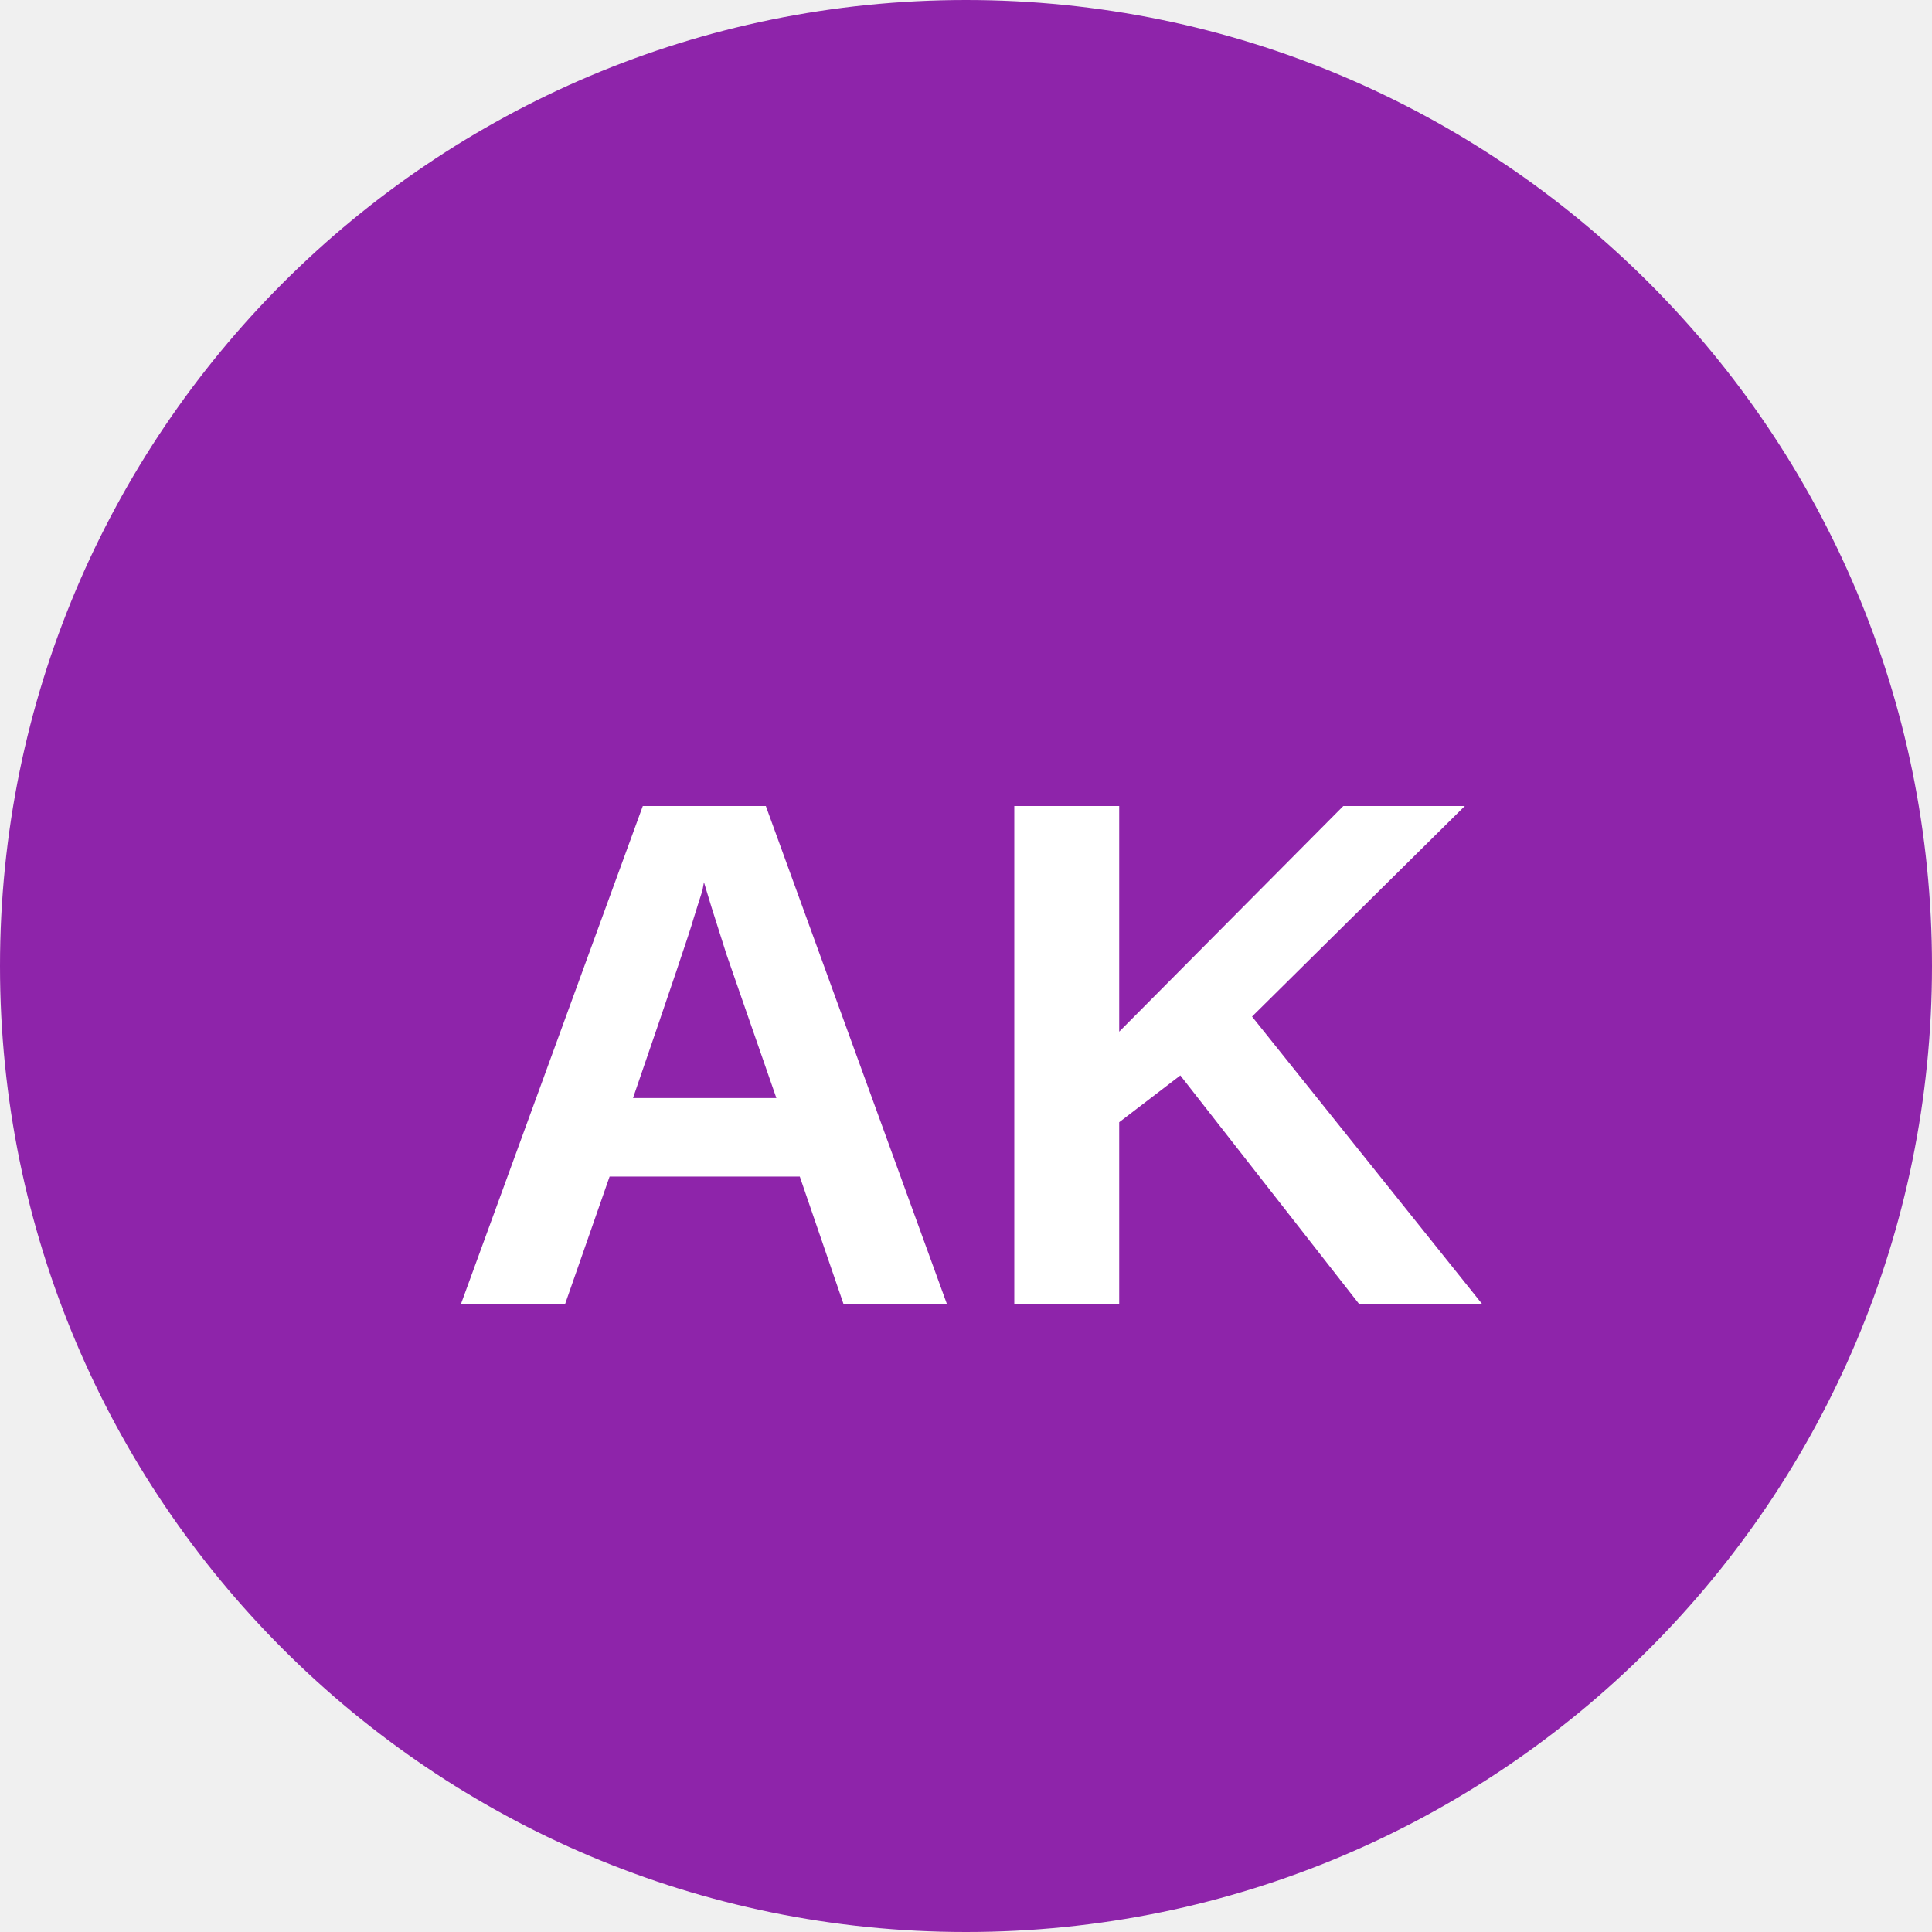
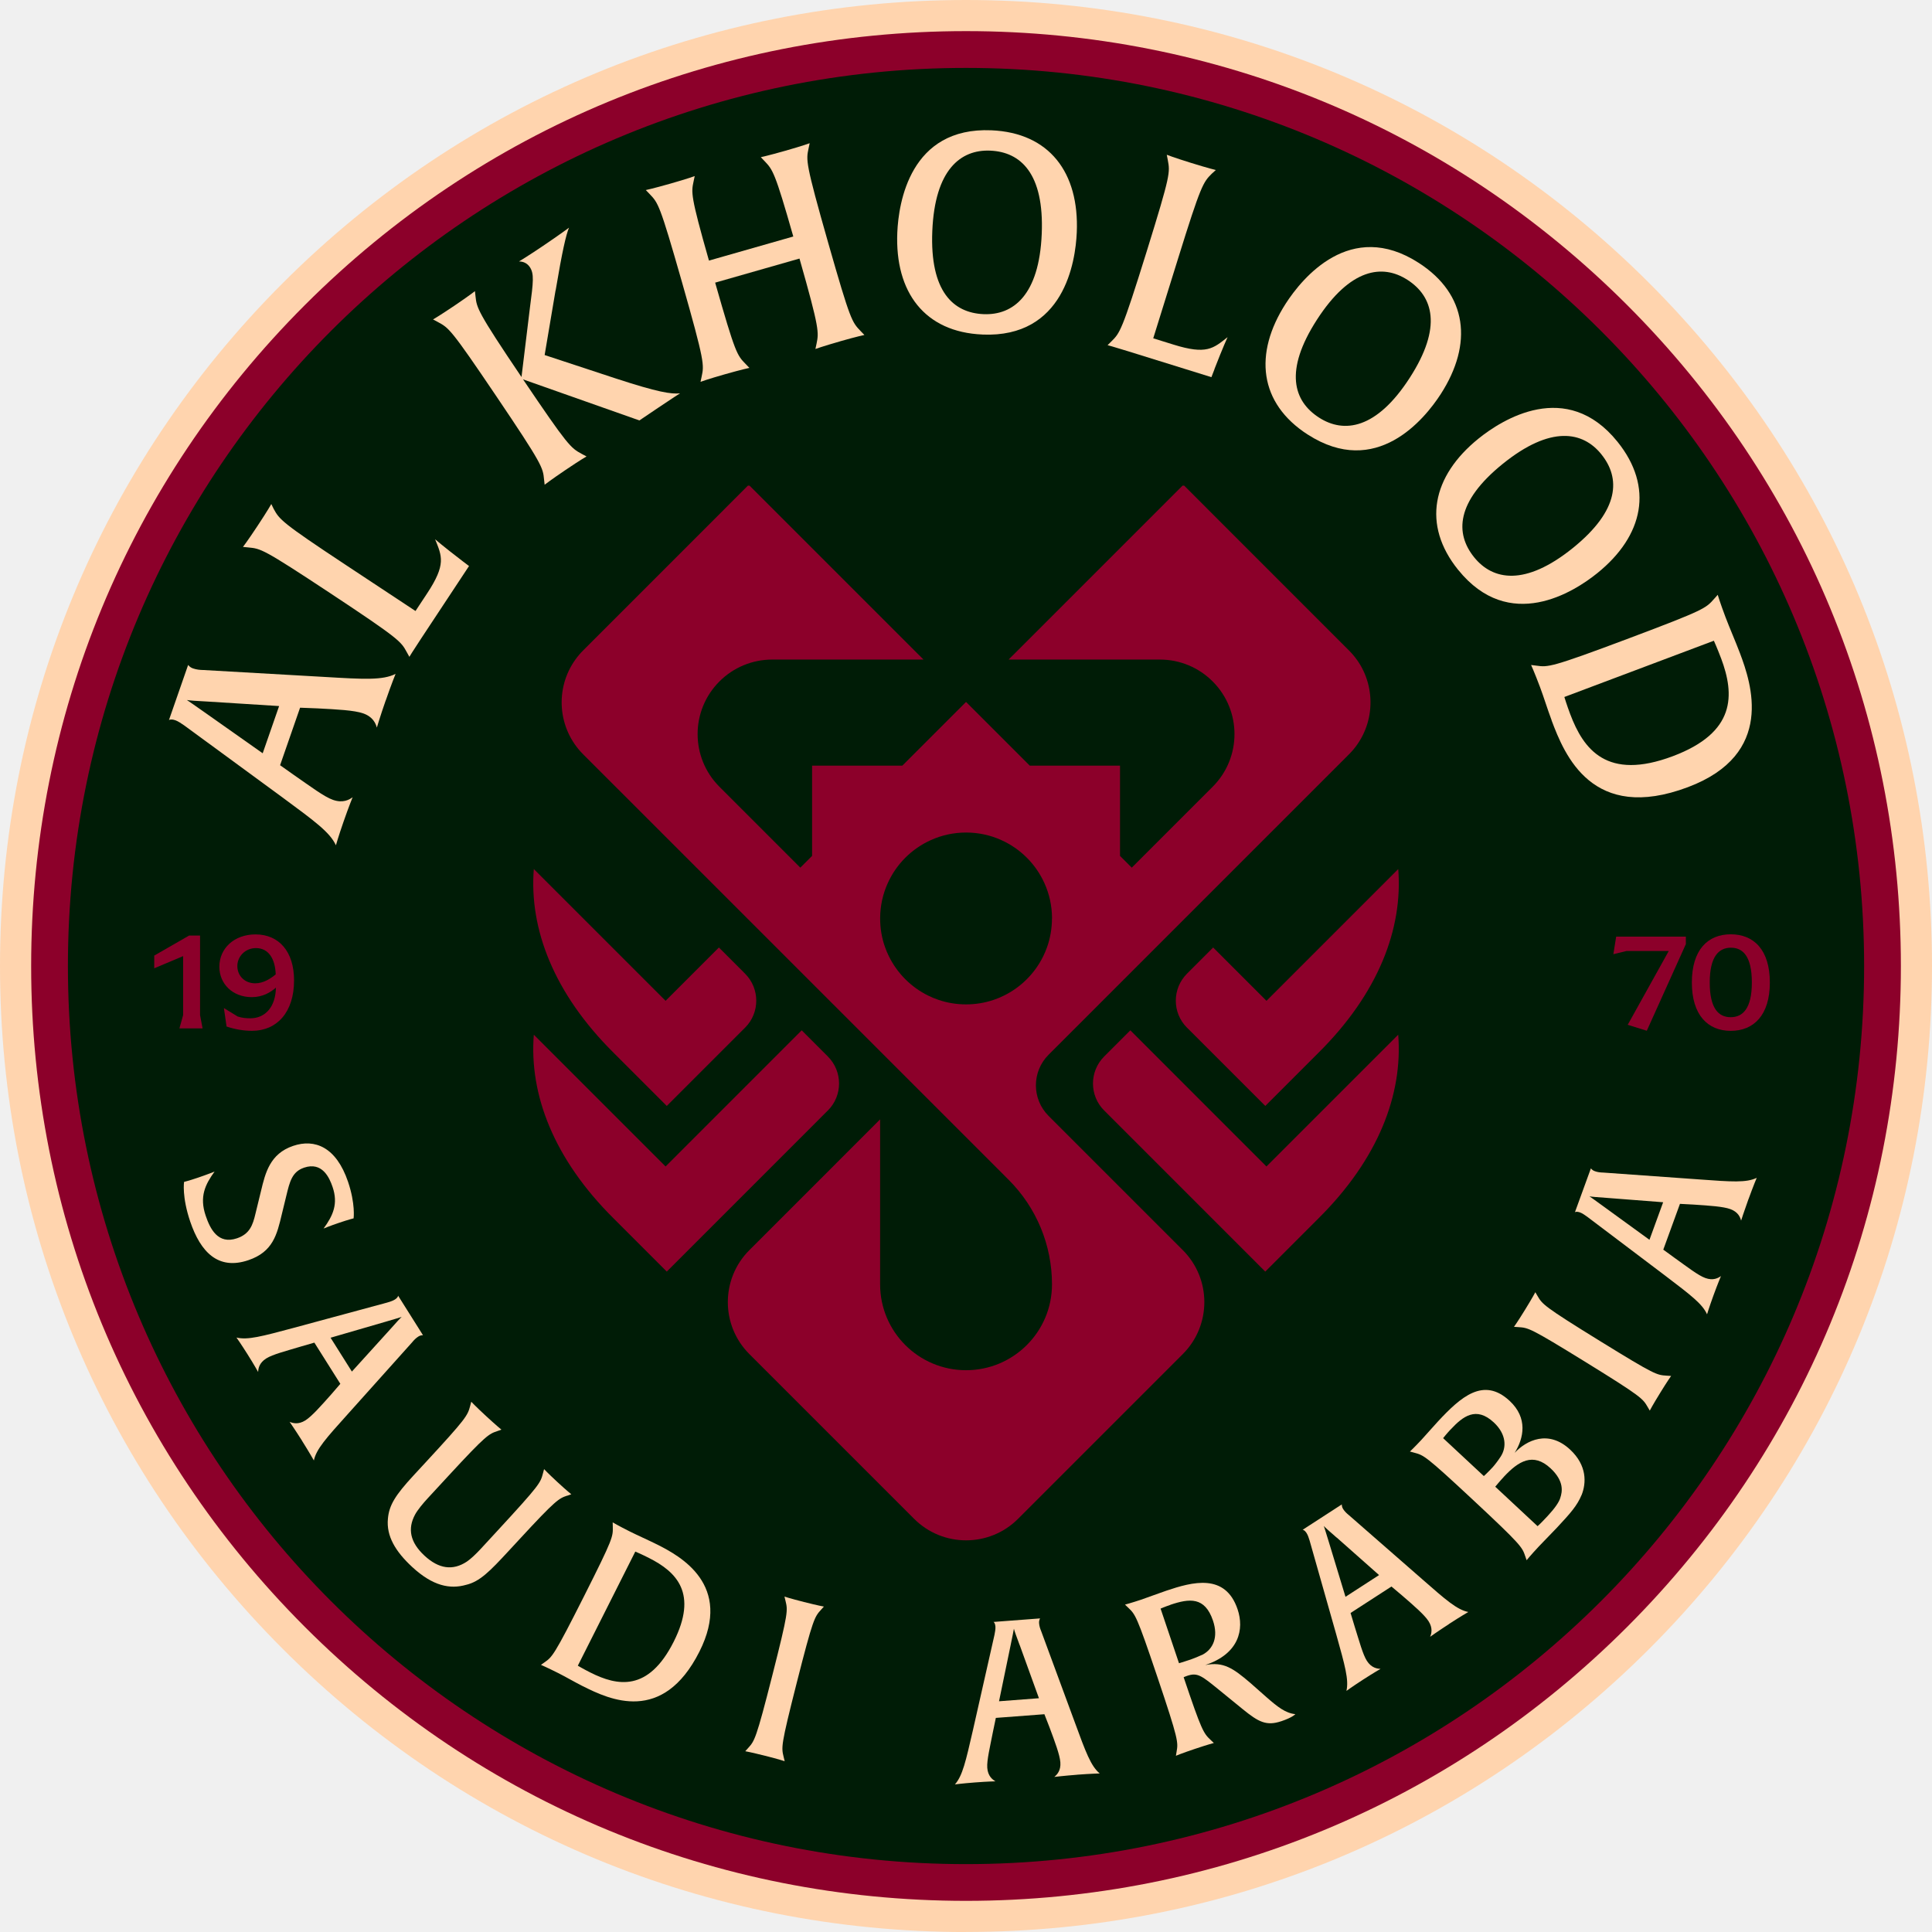
- <svg xmlns="http://www.w3.org/2000/svg" viewBox="0 0 40 40">
-   <circle cx="20" cy="20" r="20" fill="#8E24AA" />
-   <text x="20" y="27" font-family="Arial, sans-serif" font-size="15" font-weight="700" fill="#fff" text-anchor="middle">AK</text>
+ <svg xmlns="http://www.w3.org/2000/svg" viewBox="0 0 300 300" version="1.1" width="300" height="300">
+   <defs id="defs1">
+     <style id="style1">
+       .cls-1 {
+         fill: none;
+       }
+ 
+       .cls-2 {
+         fill: #8c002a;
+       }
+ 
+       .cls-3 {
+         fill: #001c06;
+       }
+ 
+       .cls-4 {
+         fill: #ffd4ae;
+       }
+     </style>
+   </defs>
+   <g id="g38" transform="matrix(0.5435866,0,0,0.5435866,-121.7906,-121.6003)">
+     <path class="cls-4" d="m 500,775.6 c -73.71,0 -143.01,-28.7 -195.12,-80.82 -52.13,-52.13 -80.83,-121.42 -80.83,-195.13 0,-73.71 28.7,-143.01 80.82,-195.13 C 357,252.4 426.29,223.7 500,223.7 c 73.71,0 143.01,28.7 195.12,80.82 52.12,52.12 80.82,121.42 80.82,195.12 0,73.7 -28.7,143.01 -80.82,195.12 C 643,746.87 573.7,775.58 500,775.58 Z" id="path1" style="display:inline" />
+     <path class="cls-2" d="m 500,766.69 c -71.33,0 -138.39,-27.78 -188.83,-78.22 -50.44,-50.44 -78.22,-117.49 -78.22,-188.83 0,-71.34 27.77,-138.39 78.22,-188.83 50.45,-50.44 117.49,-78.22 188.83,-78.22 71.34,0 138.39,27.78 188.83,78.22 50.44,50.44 78.22,117.5 78.22,188.83 0,71.33 -27.78,138.39 -78.22,188.83 -50.44,50.44 -117.5,78.22 -188.83,78.22 z" id="path2" style="display:inline" />
+     <circle class="cls-3" cx="500" cy="499.65" r="256.55" id="circle2" style="display:inline" />
+     <g id="g5" style="display:inline">
+       <path class="cls-2" d="m 611.61,412.12 c -0.65,-0.92 -1.39,-1.79 -2.21,-2.61 l -0.02,-0.02 -47.06,-47.07 h -0.46 l -23.67,23.67 -23.95,23.95 -2.08,2.07 h 43.24 c 5.64,0 11.06,2.24 15.05,6.24 4.16,4.16 6.24,9.6 6.24,15.05 0,5.45 -2.08,10.89 -6.24,15.05 l -8.9,8.9 -14.2,14.2 -3.36,-3.36 v -25.78 h -25.78 l -18.17,-18.17 -0.03,0.03 -0.03,-0.03 -18.17,18.17 h -25.78 v 25.78 l -3.36,3.36 -14.2,-14.2 -8.9,-8.9 c -4.16,-4.16 -6.24,-9.6 -6.24,-15.05 0,-5.45 2.08,-10.89 6.24,-15.05 3.99,-4 9.41,-6.24 15.05,-6.24 h 43.24 l -2.08,-2.07 -23.95,-23.95 -23.67,-23.67 h -0.46 l -47.06,47.07 -0.02,0.02 c -0.82,0.82 -1.56,1.7 -2.21,2.61 -5.89,8.2 -5.14,19.69 2.23,27.06 l 9.05,9.05 23.95,23.95 14.06,14.06 c 0.05,0.05 0.1,0.1 0.15,0.14 v 0 l 23.43,23.44 14.19,14.19 0.99,0.99 35.75,35.75 c 7.91,7.91 12.35,18.63 12.35,29.82 0,6.78 -2.75,12.92 -7.19,17.35 -4.44,4.44 -10.58,7.19 -17.36,7.19 -13.55,0 -24.55,-10.98 -24.55,-24.54 v -47.12 l -13.92,13.93 -14.7,14.7 -8.73,8.73 c -8.2,8.2 -8.2,21.5 0,29.69 l 47.06,47.06 c 4.1,4.1 9.47,6.15 14.85,6.15 5.38,0 10.75,-2.05 14.85,-6.15 l 47.06,-47.06 c 8.2,-8.2 8.2,-21.49 0,-29.69 l -38.35,-38.35 c -4.82,-4.82 -4.82,-12.64 0,-17.46 l 0.99,-0.99 14.19,-14.19 23.43,-23.43 v 0 l 0.15,-0.15 14.06,-14.06 23.95,-23.95 9.05,-9.05 c 7.36,-7.36 8.11,-18.85 2.23,-27.06 v 0 z m -87.06,73.95 c 0,2.86 -0.49,5.62 -1.39,8.17 -0.32,0.91 -0.69,1.78 -1.11,2.63 -2.39,4.88 -6.37,8.85 -11.24,11.24 -0.94,0.47 -1.92,0.87 -2.93,1.21 -2.47,0.84 -5.11,1.29 -7.87,1.29 -2.76,0 -5.4,-0.45 -7.87,-1.29 -1.01,-0.34 -1.99,-0.74 -2.93,-1.21 -4.88,-2.39 -8.85,-6.37 -11.24,-11.24 -0.42,-0.85 -0.79,-1.72 -1.11,-2.63 -0.91,-2.55 -1.39,-5.31 -1.39,-8.17 v -0.11 c 0.02,-3.54 0.78,-6.91 2.16,-9.95 2.45,-5.47 6.86,-9.88 12.33,-12.33 3.07,-1.39 6.47,-2.16 10.06,-2.16 3.59,0 7,0.77 10.06,2.16 5.47,2.45 9.88,6.86 12.33,12.33 1.38,3.04 2.14,6.41 2.16,9.95 v 0.11 z" id="path3" />
+       <path class="cls-2" d="m 460.53,540.92 -46.01,46.02 -15.18,-15.18 c -17.07,-16.93 -24.16,-35.4 -22.8,-52.49 l 37.64,37.64 v 0 l 38.88,-38.89 7.47,7.47 c 4.27,4.27 4.27,11.18 0,15.44 v 0 z" id="path4" />
+       <path class="cls-2" d="m 436.88,517.26 -22.36,22.36 -15.18,-15.18 c -17.07,-16.93 -24.16,-35.4 -22.8,-52.49 l 37.64,37.64 v 0 l 15.23,-15.23 7.47,7.47 c 4.27,4.27 4.27,11.18 0,15.44 v 0 z" id="path5" />
+       <path class="cls-2" d="m 539.47,540.92 46.01,46.02 15.18,-15.18 c 17.07,-16.93 24.16,-35.4 22.8,-52.49 l -37.64,37.64 v 0 l -38.88,-38.89 -7.47,7.47 c -4.27,4.27 -4.27,11.18 0,15.44 v 0 z" id="path6" />
+       <path class="cls-2" d="m 563.13,517.26 22.36,22.36 15.18,-15.18 c 17.07,-16.93 24.16,-35.4 22.8,-52.49 l -37.64,37.64 v 0 l -15.23,-15.23 -7.47,7.47 c -4.27,4.27 -4.27,11.18 0,15.44 v 0 z" id="path7" />
+     </g>
+     <g id="g36" style="display:inline">
+       <g id="g34">
+         <path class="cls-4" d="m 334.22,423.81 c -1.55,4.44 -2.52,7.73 -2.52,7.73 -0.34,-1.22 -1.13,-3.09 -3.91,-4.06 -2.56,-0.89 -7.38,-1.13 -13.1,-1.43 l -4.92,-0.19 -5.71,16.43 4,2.83 c 4.7,3.24 8.57,6.19 11.14,7.08 2.79,0.97 4.57,-0.02 5.58,-0.76 0,0 -1.07,2.59 -2.56,6.88 -1.55,4.44 -2.21,6.84 -2.21,6.84 -1.74,-3.73 -5.99,-6.82 -15.27,-13.67 l -28.07,-20.57 c -0.82,-0.54 -1.63,-1.16 -2.6,-1.49 -1.06,-0.37 -1.64,-0.15 -1.76,-0.03 l 5.48,-15.75 c 0.08,0.03 0.37,0.64 1.43,1 0.98,0.34 1.97,0.43 2.97,0.45 l 34.54,1.97 c 11.42,0.68 16.64,0.97 20.32,-0.87 0,0 -1.18,2.89 -2.82,7.63 v 0 z m -50.62,0.31 c -3.4,-0.17 -5.55,-0.33 -6.17,-0.46 0.48,0.34 2.12,1.42 5.11,3.55 l 16.55,11.67 4.69,-13.49 -20.17,-1.27 v 0 z" id="path8" />
+         <path class="cls-4" d="m 356.06,383.9 1.97,1.49 -13.72,20.77 c -2.38,3.59 -3.32,5.17 -3.32,5.17 l -0.74,-1.34 c -1.65,-3.01 -1.9,-3.64 -21.86,-16.84 -19.37,-12.8 -19.81,-12.71 -23.4,-13.07 l -1.53,-0.15 c 0,0 1.28,-1.65 4.18,-6.04 2.91,-4.39 3.91,-6.21 3.91,-6.21 l 0.69,1.41 c 1.65,3.01 2.23,3.86 20.6,16 l 19.9,13.15 3.34,-5.06 c 5.45,-8.26 4.22,-10.59 2.26,-15.44 0,0 2.24,1.96 7.7,6.14 v 0 z" id="path9" />
+         <path class="cls-4" d="m 382.75,306.64 -3.12,18.48 20.31,6.69 c 12.11,3.96 15.85,4.51 18.37,4.25 0,0 -1.97,1.23 -6.32,4.17 l -5.29,3.57 -33.24,-11.73 c 12.82,18.98 13.61,19.59 16.79,21.3 l 1.35,0.72 c 0,0 -1.81,1.02 -5.97,3.84 -4.3,2.9 -6,4.24 -6,4.24 l -0.17,-1.53 c -0.33,-3.34 -0.35,-4.09 -13.75,-23.93 -12.99,-19.24 -13.44,-19.32 -16.61,-21.04 l -1.35,-0.72 c 0,0 1.81,-1.03 6.11,-3.93 4.3,-2.91 5.86,-4.15 5.86,-4.15 l 0.17,1.53 c 0.35,3.22 0.49,4.29 13.13,23 l 2.41,-19.82 c 0.97,-7.4 1.25,-9.7 -0.05,-11.61 -0.67,-0.99 -1.76,-1.6 -3.08,-1.58 0,0 2.47,-1.48 6.77,-4.38 5.22,-3.53 7.52,-5.27 7.52,-5.27 -0.85,2.02 -1.93,6.69 -3.81,17.88 v 0 z" id="path10" />
+         <path class="cls-4" d="m 463.99,321.22 c -4.91,1.4 -7.01,2.17 -7.01,2.17 l 0.32,-1.5 c 0.65,-3.25 0.91,-4.07 -4.87,-24.33 l -24.09,6.88 c 5.8,20.33 6.24,20.7 8.71,23.24 l 1.07,1.11 c 0,0 -2.12,0.44 -6.95,1.81 -4.99,1.42 -7.01,2.17 -7.01,2.17 l 0.32,-1.5 c 0.71,-3.35 0.93,-4 -5.63,-27.02 -6.37,-22.32 -6.77,-22.54 -9.25,-25.15 l -1.07,-1.11 c 0,0 2.04,-0.42 7.03,-1.84 5.06,-1.44 6.94,-2.15 6.94,-2.15 l -0.32,1.5 c -0.67,3.17 -0.93,4 4.39,22.64 l 24.09,-6.88 c -5.27,-18.49 -5.86,-19.07 -8.22,-21.55 l -1.06,-1.11 c 0,0 2.04,-0.42 7.02,-1.84 5.06,-1.44 6.94,-2.15 6.94,-2.15 l -0.32,1.5 c -0.71,3.35 -0.93,4 5.63,27.02 6.37,22.32 6.77,22.54 9.25,25.15 l 1.07,1.11 c 0,0 -2.04,0.41 -6.95,1.81 z" id="path11" />
+         <path class="cls-4" d="m 504.7,319.26 c -16.5,-0.69 -25.04,-12.07 -24.33,-29.12 0.36,-8.53 3.66,-30.19 26.86,-29.22 16.58,0.7 25.13,12.07 24.41,29.13 -0.36,8.53 -3.66,30.19 -26.93,29.22 v 0 z m 2.21,-52.53 c -8.45,-0.35 -15.8,5.41 -16.54,22.94 -0.72,17.3 5.97,23.4 14.65,23.77 8.45,0.35 15.88,-5.4 16.61,-22.94 0.72,-17.3 -6.05,-23.41 -14.73,-23.77 z" id="path12" />
+         <path class="cls-4" d="m 570.99,329.13 -0.89,2.31 -23.77,-7.39 c -4.11,-1.28 -5.89,-1.75 -5.89,-1.75 l 1.09,-1.08 c 2.43,-2.42 2.97,-2.84 10.08,-25.69 6.89,-22.17 6.68,-22.57 6.03,-26.11 l -0.29,-1.51 c 0,0 1.93,0.77 6.96,2.33 5.03,1.56 7.05,2.03 7.05,2.03 l -1.17,1.06 c -2.43,2.42 -3.09,3.22 -9.62,24.24 l -7.09,22.77 5.79,1.8 c 9.45,2.94 11.35,1.11 15.45,-2.13 0,0 -1.26,2.7 -3.75,9.11 v 0 z" id="path13" />
+         <path class="cls-4" d="m 597.6,347.83 c -13.88,-8.95 -15.49,-23.09 -6.25,-37.44 4.63,-7.17 18.44,-24.19 37.95,-11.61 13.95,8.99 15.56,23.13 6.32,37.48 -4.63,7.17 -18.44,24.19 -38.02,11.56 z m 28.49,-44.19 c -7.1,-4.59 -16.36,-3.33 -25.87,11.42 -9.38,14.55 -6.7,23.21 0.61,27.92 7.1,4.59 16.43,3.38 25.94,-11.38 9.38,-14.55 6.63,-23.25 -0.67,-27.96 v 0 z" id="path14" />
+         <path class="cls-4" d="m 640.58,386.48 c -10.37,-12.86 -7.46,-26.78 5.83,-37.5 6.64,-5.36 25.1,-17.17 39.68,0.9 10.42,12.92 7.51,26.85 -5.78,37.56 -6.64,5.36 -25.1,17.17 -39.72,-0.96 v 0 z m 40.91,-33.01 c -5.31,-6.58 -14.49,-8.3 -28.15,2.72 -13.47,10.87 -13.65,19.93 -8.19,26.7 5.31,6.58 14.54,8.36 28.2,-2.65 13.47,-10.88 13.6,-20 8.14,-26.76 v 0 z" id="path15" />
+         <path class="cls-4" d="m 667.28,429.44 c -1.18,-3.13 -2.25,-6.65 -3.32,-9.49 -1.57,-4.18 -2.54,-6.29 -2.54,-6.29 l 1.52,0.19 c 3.33,0.45 4.06,0.6 26.46,-7.82 21.73,-8.17 21.92,-8.58 24.31,-11.27 l 1.02,-1.15 c 0,0 0.66,2.23 2.23,6.4 1.13,2.99 2.92,7.09 4.13,10.3 3.2,8.52 10.16,28.82 -14.86,38.24 -27.33,10.28 -35.24,-9.16 -38.97,-19.1 v 0 z m 48.38,-17.76 c -1.07,-2.84 -2.03,-4.95 -2.03,-4.95 l -42.71,16.07 c 0,0 0.72,2.37 1.65,4.84 3.79,10.08 10.45,19.17 29.34,12.07 18,-6.77 17.72,-17.48 13.76,-28.02 v 0 z" id="path16" />
+       </g>
+       <g id="g35">
+         <path class="cls-4" d="m 278.39,572.66 c -2.42,-7.13 -1.76,-11.34 -1.76,-11.34 0,0 1.43,-0.35 3.91,-1.19 2.78,-0.94 4.8,-1.76 4.8,-1.76 -2.66,3.67 -4.38,7.15 -2.54,12.59 1.27,3.75 3.49,8.31 8.94,6.47 3.63,-1.23 4.52,-3.75 5.29,-7.05 l 1.58,-6.47 c 1.23,-5.13 2.53,-10.63 9.18,-12.88 6.16,-2.09 12.29,0.28 15.68,10.25 2.15,6.35 1.59,10.45 1.59,10.45 0,0 -1.43,0.35 -4.09,1.25 -2.78,0.94 -4.49,1.66 -4.49,1.66 2.76,-3.77 4.2,-7.09 2.58,-11.86 -0.9,-2.66 -2.95,-7.29 -8.15,-5.53 -3.44,1.17 -4.1,4.01 -5.08,8.06 l -1.27,5.22 c -1.39,5.86 -2.54,10.77 -9.56,13.15 -8.64,2.93 -13.65,-2.31 -16.61,-11.02 z" id="path17" />
+         <path class="cls-4" d="m 310.36,635.3 c -2.01,-3.18 -3.58,-5.44 -3.58,-5.44 0.92,0.39 2.49,0.84 4.49,-0.41 1.84,-1.16 4.39,-4.05 7.43,-7.47 l 2.57,-2.98 -7.42,-11.77 -3.76,1.09 c -4.38,1.32 -8.15,2.27 -9.99,3.43 -2,1.26 -2.27,2.86 -2.31,3.87 0,0 -1.08,-1.96 -3.02,-5.04 -2.01,-3.18 -3.17,-4.8 -3.17,-4.8 3.2,0.77 7.25,-0.34 16.17,-2.72 l 26.87,-7.27 c 0.75,-0.24 1.54,-0.44 2.23,-0.88 0.76,-0.48 0.91,-0.95 0.9,-1.09 l 7.11,11.29 c -0.05,0.03 -0.58,-0.08 -1.34,0.39 -0.71,0.45 -1.25,1.02 -1.76,1.64 l -18.47,20.61 c -6.12,6.8 -8.92,9.92 -9.6,13.14 0,0 -1.22,-2.18 -3.36,-5.58 h -0.02 z m 25.07,-31.78 c 1.81,-2.04 2.97,-3.31 3.37,-3.63 -0.45,0.13 -1.95,0.62 -4.76,1.42 l -15.56,4.52 6.09,9.67 z" id="path18" />
+         <path class="cls-4" d="m 386.13,650.92 c -2.41,0.81 -3.17,1.07 -13.9,12.71 l -2.86,3.09 c -5.41,5.86 -8.28,8.78 -12.17,9.7 -4.6,1.31 -9.51,0.34 -15.38,-5.08 -4.83,-4.46 -7.44,-8.87 -6.96,-13.81 0.34,-3.85 2.08,-6.68 7.36,-12.4 l 3.42,-3.7 c 11.61,-12.56 11.98,-13.34 12.72,-16.13 l 0.31,-1.18 c 0,0 1.23,1.31 4.22,4.08 2.96,2.73 4.4,3.89 4.4,3.89 l -1.16,0.41 c -2.41,0.81 -3.17,1.07 -13.9,12.7 l -6.02,6.52 c -1.3,1.4 -2.9,3.33 -3.61,4.66 -2.14,4.01 -1.44,7.87 2.72,11.72 4.08,3.77 8.08,4.33 12.08,1.69 1.14,-0.76 2.66,-2.23 3.88,-3.54 l 4.54,-4.92 c 12.6,-13.65 12.59,-14.01 13.34,-16.79 l 0.31,-1.18 c 0,0 0.99,1.09 3.8,3.69 2.81,2.59 3.98,3.5 3.98,3.5 l -1.16,0.41 v -0.02 z" id="path19" />
+         <path class="cls-4" d="m 390.58,705.4 c -2.39,-1.21 -4.93,-2.7 -7.1,-3.79 -3.19,-1.6 -4.9,-2.33 -4.9,-2.33 l 1,-0.71 c 2.2,-1.54 2.71,-1.85 11.33,-18.95 8.36,-16.59 8.24,-16.93 8.19,-19.81 l -0.03,-1.23 c 0,0 1.6,0.95 4.79,2.55 2.28,1.15 5.56,2.59 8.01,3.82 6.5,3.28 21.6,11.45 11.98,30.54 -10.51,20.86 -25.7,13.71 -33.28,9.89 v 0 z m 18.83,-36.67 c -2.17,-1.09 -3.88,-1.81 -3.88,-1.81 l -16.42,32.6 c 0,0 1.71,1.01 3.59,1.95 7.69,3.87 16.54,5.61 23.8,-8.81 6.92,-13.74 0.94,-19.89 -7.1,-23.93 z" id="path20" />
+         <path class="cls-4" d="m 442.66,725.27 c -4.02,-1.02 -5.72,-1.32 -5.72,-1.32 l 0.82,-0.91 c 1.83,-2.04 2.25,-2.39 6.96,-20.95 4.57,-18.01 4.38,-18.32 3.71,-21.12 l -0.29,-1.19 c 0,0 1.58,0.53 5.6,1.55 4.02,1.02 5.66,1.3 5.66,1.3 l -0.82,0.91 c -1.83,2.04 -2.25,2.39 -6.96,20.95 -4.57,18.01 -4.38,18.32 -3.71,21.12 l 0.29,1.19 c 0,0 -1.64,-0.55 -5.53,-1.54 v 0 z" id="path21" />
+         <path class="cls-4" d="m 531.7,730.67 c -3.75,0.29 -6.48,0.62 -6.48,0.62 0.78,-0.64 1.91,-1.81 1.73,-4.17 -0.17,-2.17 -1.53,-5.78 -3.13,-10.07 l -1.43,-3.67 -13.87,1.05 -0.8,3.84 c -0.87,4.48 -1.81,8.26 -1.65,10.43 0.18,2.35 1.47,3.34 2.34,3.85 0,0 -2.23,0.04 -5.86,0.32 -3.75,0.29 -5.72,0.56 -5.72,0.56 2.18,-2.47 3.09,-6.57 5.16,-15.56 l 6.14,-27.16 c 0.13,-0.78 0.33,-1.56 0.27,-2.39 -0.07,-0.89 -0.41,-1.25 -0.55,-1.3 l 13.3,-1.01 c 0,0.07 -0.34,0.48 -0.28,1.37 0.06,0.83 0.31,1.58 0.62,2.32 l 9.58,25.97 c 3.15,8.6 4.59,12.52 7.12,14.63 0,0 -2.49,0.06 -6.5,0.36 v 0 z m -16.38,-37.04 c -0.96,-2.55 -1.53,-4.17 -1.64,-4.68 -0.09,0.45 -0.36,2.02 -0.97,4.87 l -3.28,15.86 11.4,-0.87 -5.5,-15.2 v 0 z" id="path22" />
+         <path class="cls-4" d="m 590.05,715.38 c -4.29,1.44 -6.54,0.18 -10.99,-3.43 l -6.32,-5.15 c -5.46,-4.43 -6.53,-5.41 -9.56,-4.39 -0.6,0.2 -1.01,0.4 -1.01,0.4 5.13,15.24 5.66,16.01 7.73,17.94 l 0.89,0.85 c 0,0 -1.61,0.41 -5.43,1.69 -3.75,1.26 -5.4,1.96 -5.4,1.96 l 0.2,-1.21 c 0.45,-2.65 0.6,-3.23 -5.52,-21.37 -5.93,-17.6 -6.26,-17.76 -8.34,-19.75 l -0.89,-0.85 c 0,0 1.91,-0.51 4.58,-1.4 1.81,-0.61 5.1,-1.86 7.21,-2.57 7.5,-2.53 16.88,-5.08 20.38,5.32 1.9,5.63 0.5,12.69 -9.25,15.91 5.25,-1.02 7.99,0.94 12.82,5.05 l 4.69,4.14 c 3.16,2.77 5.44,4.56 8.23,4.84 0,0 -0.71,0.91 -4.03,2.03 v 0 z m -31.67,-33.24 c -1.57,0.53 -2.8,1.07 -2.8,1.07 l 5.26,15.6 c 0,0 1.11,-0.31 3.35,-1.06 0.79,-0.27 2.5,-0.97 3.49,-1.44 2.84,-1.56 4.48,-4.88 2.87,-9.66 -2.33,-6.89 -6.72,-6.36 -12.17,-4.53 v 0 z" id="path23" />
+         <path class="cls-4" d="m 637.97,687.62 c -3.16,2.05 -5.39,3.64 -5.39,3.64 0.39,-0.93 0.81,-2.5 -0.47,-4.48 -1.18,-1.82 -4.1,-4.34 -7.57,-7.34 l -3.01,-2.54 -11.68,7.56 1.13,3.75 c 1.38,4.36 2.37,8.12 3.54,9.94 1.28,1.98 2.89,2.23 3.9,2.27 0,0 -1.95,1.11 -5,3.08 -3.16,2.05 -4.75,3.22 -4.75,3.22 0.73,-3.21 -0.43,-7.25 -2.91,-16.13 l -7.6,-26.78 c -0.25,-0.75 -0.45,-1.53 -0.91,-2.23 -0.49,-0.75 -0.97,-0.9 -1.1,-0.88 l 11.19,-7.25 c 0.03,0.05 -0.08,0.58 0.4,1.34 0.45,0.7 1.02,1.23 1.65,1.74 l 20.84,18.21 c 6.88,6.04 10.03,8.79 13.25,9.44 0,0 -2.16,1.24 -5.53,3.43 v 0 z m -32.09,-24.69 c -2.07,-1.78 -3.34,-2.93 -3.67,-3.33 0.13,0.45 0.65,1.94 1.48,4.74 l 4.71,15.5 9.59,-6.21 -12.1,-10.72 v 0 z" id="path24" />
+         <path class="cls-4" d="m 675.83,650.77 c -1.25,3.02 -3.16,5.17 -6.99,9.28 -1.52,1.64 -3.62,3.7 -5.14,5.33 -2.52,2.7 -3.56,4.01 -3.56,4.01 l -0.4,-1.16 c -0.86,-2.54 -1.02,-3.12 -15.02,-16.17 -13.59,-12.66 -13.95,-12.65 -16.73,-13.4 l -1.18,-0.32 c 0,0 1.35,-1.27 3.27,-3.33 1.3,-1.4 3.43,-3.87 4.74,-5.27 6.48,-6.96 13,-12.83 20.47,-5.87 5.23,4.87 4.08,10.61 1.43,14.85 3.35,-3.59 9.65,-6.71 15.86,-0.92 4.85,4.53 4.63,9.55 3.26,12.98 v 0 z m -37.42,-18.72 c -1.18,1.26 -2.12,2.47 -2.12,2.47 l 11.63,10.83 c 0,0 0.92,-0.8 2.53,-2.53 0.56,-0.6 1.65,-2.05 2.24,-2.97 1.76,-2.64 1.71,-6.42 -1.92,-9.82 -5.05,-4.69 -8.83,-1.76 -12.34,2.02 v 0 z m 15.24,13.5 c -1.3,1.4 -2.47,2.84 -2.47,2.84 l 12.09,11.27 c 0,0 0.66,-0.52 2.88,-2.91 2.04,-2.19 3.29,-4 3.61,-5.18 0.57,-1.74 1.18,-4.74 -2.78,-8.44 -5,-4.65 -9.2,-2.02 -13.33,2.41 v 0 z" id="path25" />
+         <path class="cls-4" d="m 698.29,621.59 c -2.18,3.53 -2.97,5.06 -2.97,5.06 l -0.62,-1.06 c -1.39,-2.36 -1.6,-2.86 -17.9,-12.92 C 661,602.92 660.64,603 657.76,602.8 l -1.23,-0.08 c 0,0 0.98,-1.34 3.16,-4.88 2.18,-3.54 2.94,-5.01 2.94,-5.01 l 0.62,1.06 c 1.39,2.36 1.6,2.86 17.9,12.92 15.8,9.75 16.16,9.67 19.04,9.86 l 1.23,0.08 c 0,0 -1.02,1.4 -3.12,4.82 v 0.02 z" id="path26" />
+         <path class="cls-4" d="m 723.52,566.22 c -1.28,3.54 -2.11,6.16 -2.11,6.16 -0.25,-0.97 -0.86,-2.49 -3.08,-3.29 -2.04,-0.74 -5.89,-0.99 -10.46,-1.29 l -3.93,-0.21 -4.76,13.08 3.17,2.31 c 3.72,2.65 6.79,5.06 8.83,5.79 2.22,0.81 3.65,0.04 4.48,-0.55 0,0 -0.88,2.06 -2.13,5.48 -1.28,3.54 -1.85,5.44 -1.85,5.44 -1.35,-3.01 -4.71,-5.52 -12.05,-11.11 l -22.21,-16.78 c -0.66,-0.45 -1.28,-0.94 -2.07,-1.23 -0.84,-0.3 -1.31,-0.13 -1.41,-0.04 l 4.56,-12.53 c 0.06,0.03 0.29,0.51 1.13,0.81 0.78,0.29 1.56,0.37 2.37,0.39 l 27.6,1.97 c 9.13,0.67 13.3,0.97 16.27,-0.46 0,0 -0.97,2.29 -2.34,6.07 h 0.02 z m -40.49,-0.34 c -2.72,-0.18 -4.43,-0.33 -4.94,-0.44 0.38,0.28 1.68,1.16 4.04,2.9 l 13.1,9.52 3.91,-10.73 -16.12,-1.25 v 0 z" id="path27" />
+       </g>
+     </g>
+     <g id="g37" style="display:inline">
+       <g id="g29">
+         <path class="cls-2" d="m 276.36,513.67 v -16.85 l -8.25,3.48 v -3.63 l 9.95,-5.72 h 3.14 v 22.73 l 0.72,3.79 h -6.62 l 1.06,-3.79 v 0 z" id="path28" />
+         <path class="cls-2" d="m 288.77,516.95 -0.76,-5.29 3.93,2.41 c 1.33,0.44 2.57,0.51 3.63,0.51 4.23,0 7.19,-3.2 7.3,-8.76 -1.51,1.34 -3.78,2.72 -6.89,2.72 -5.48,0 -9.27,-3.79 -9.27,-8.68 0,-5.25 4.23,-9.24 10.33,-9.24 6.66,0 11.01,4.85 11.01,13.14 0,9.15 -4.95,14.4 -11.99,14.4 -2.54,0 -4.92,-0.44 -7.3,-1.23 v 0 z m 14.04,-14.92 c -0.15,-4.38 -2.01,-7.5 -5.63,-7.5 -3.07,0 -5.33,2.37 -5.33,5.13 0,2.76 2.08,4.93 5.11,4.93 2.38,0 4.43,-1.38 5.86,-2.56 z" id="path29" />
+       </g>
+       <g id="g31">
+         <path class="cls-2" d="m 705.63,491.26 v 2.13 l -11.16,24.75 -5.45,-1.7 11.72,-21.08 h -12.07 l -3.75,0.91 0.8,-5.01 h 19.9 z" id="path30" />
+         <path class="cls-2" d="m 707.34,504.36 c 0,-9.31 4.53,-13.77 11.12,-13.77 6.59,0 11.16,4.46 11.16,13.77 0,9.31 -4.58,13.81 -11.16,13.81 -6.58,0 -11.12,-4.53 -11.12,-13.81 z m 17.14,0 c 0,-7.5 -2.57,-9.94 -5.98,-9.94 -3.41,0 -6.05,2.44 -6.05,9.94 0,7.5 2.57,9.91 5.98,9.91 3.41,0 6.05,-2.41 6.05,-9.91 z" id="path31" />
+       </g>
+     </g>
+   </g>
</svg>
